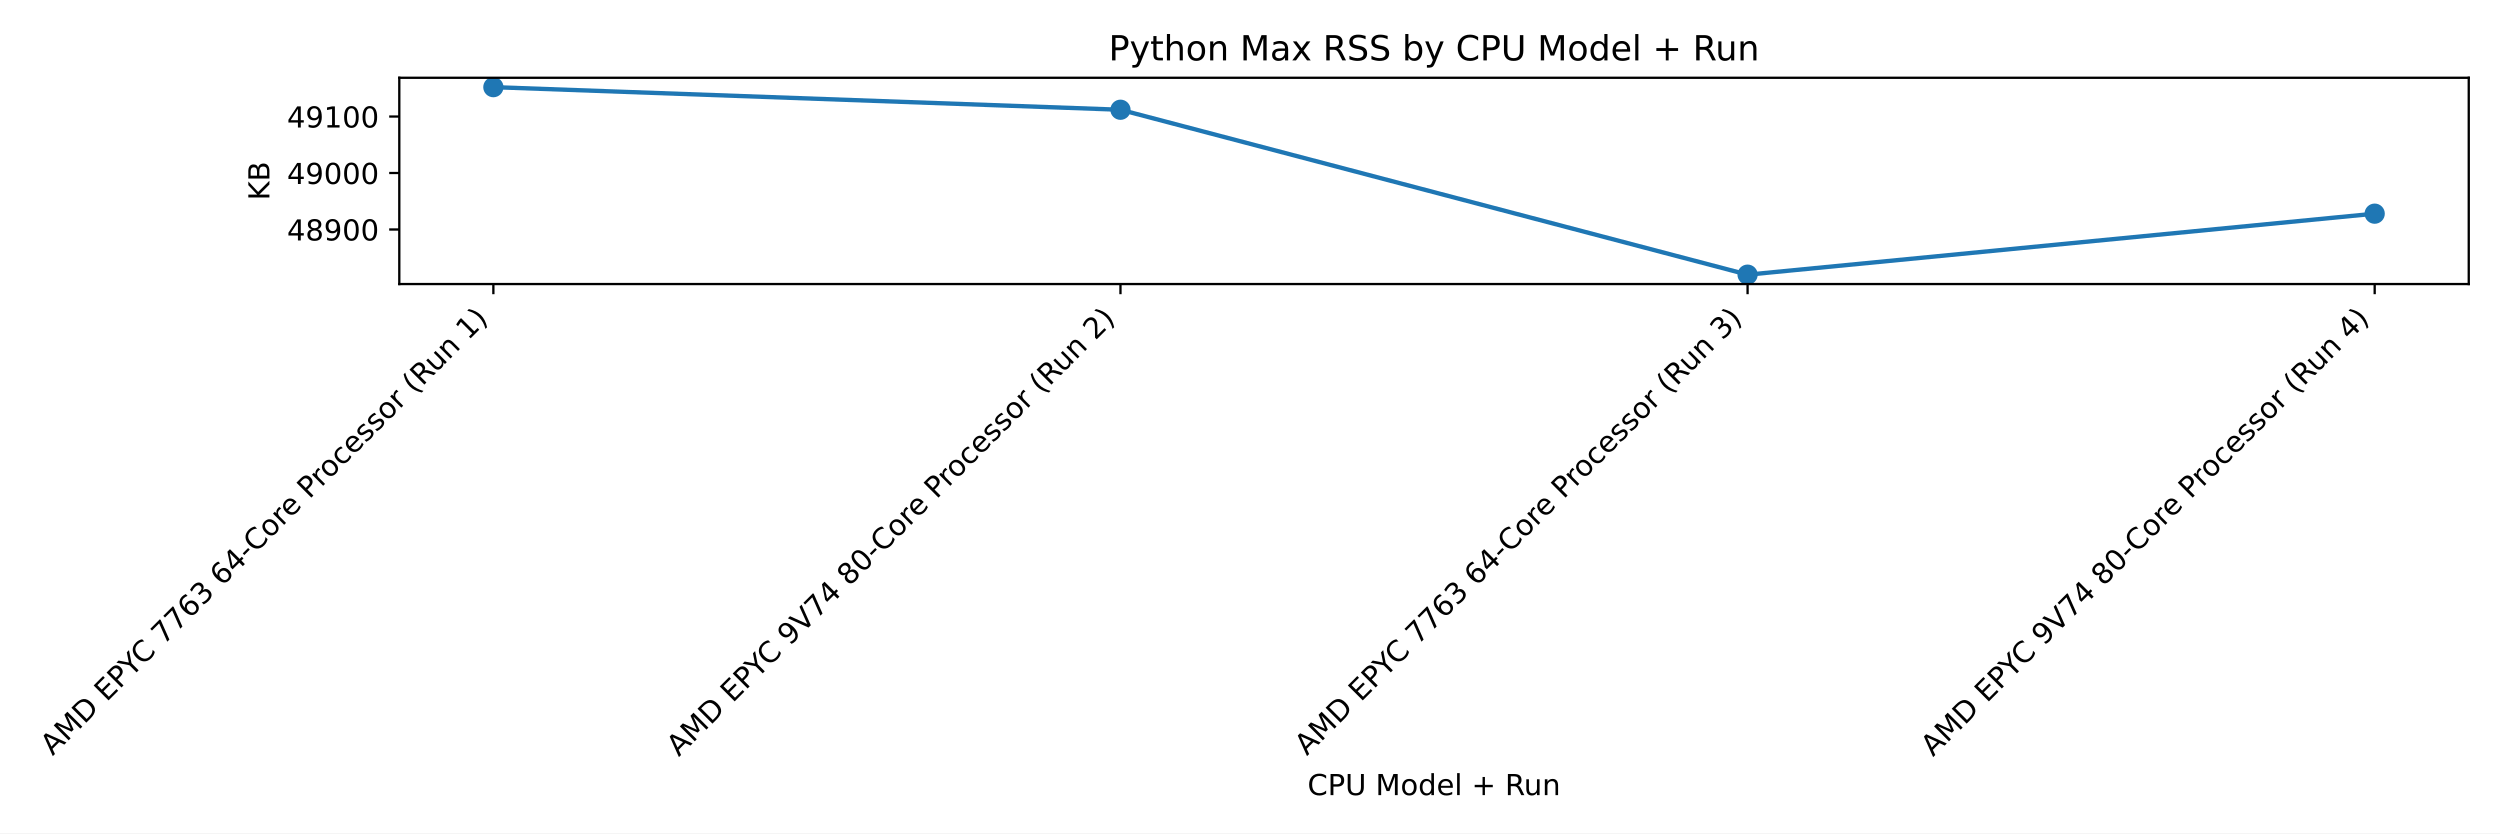
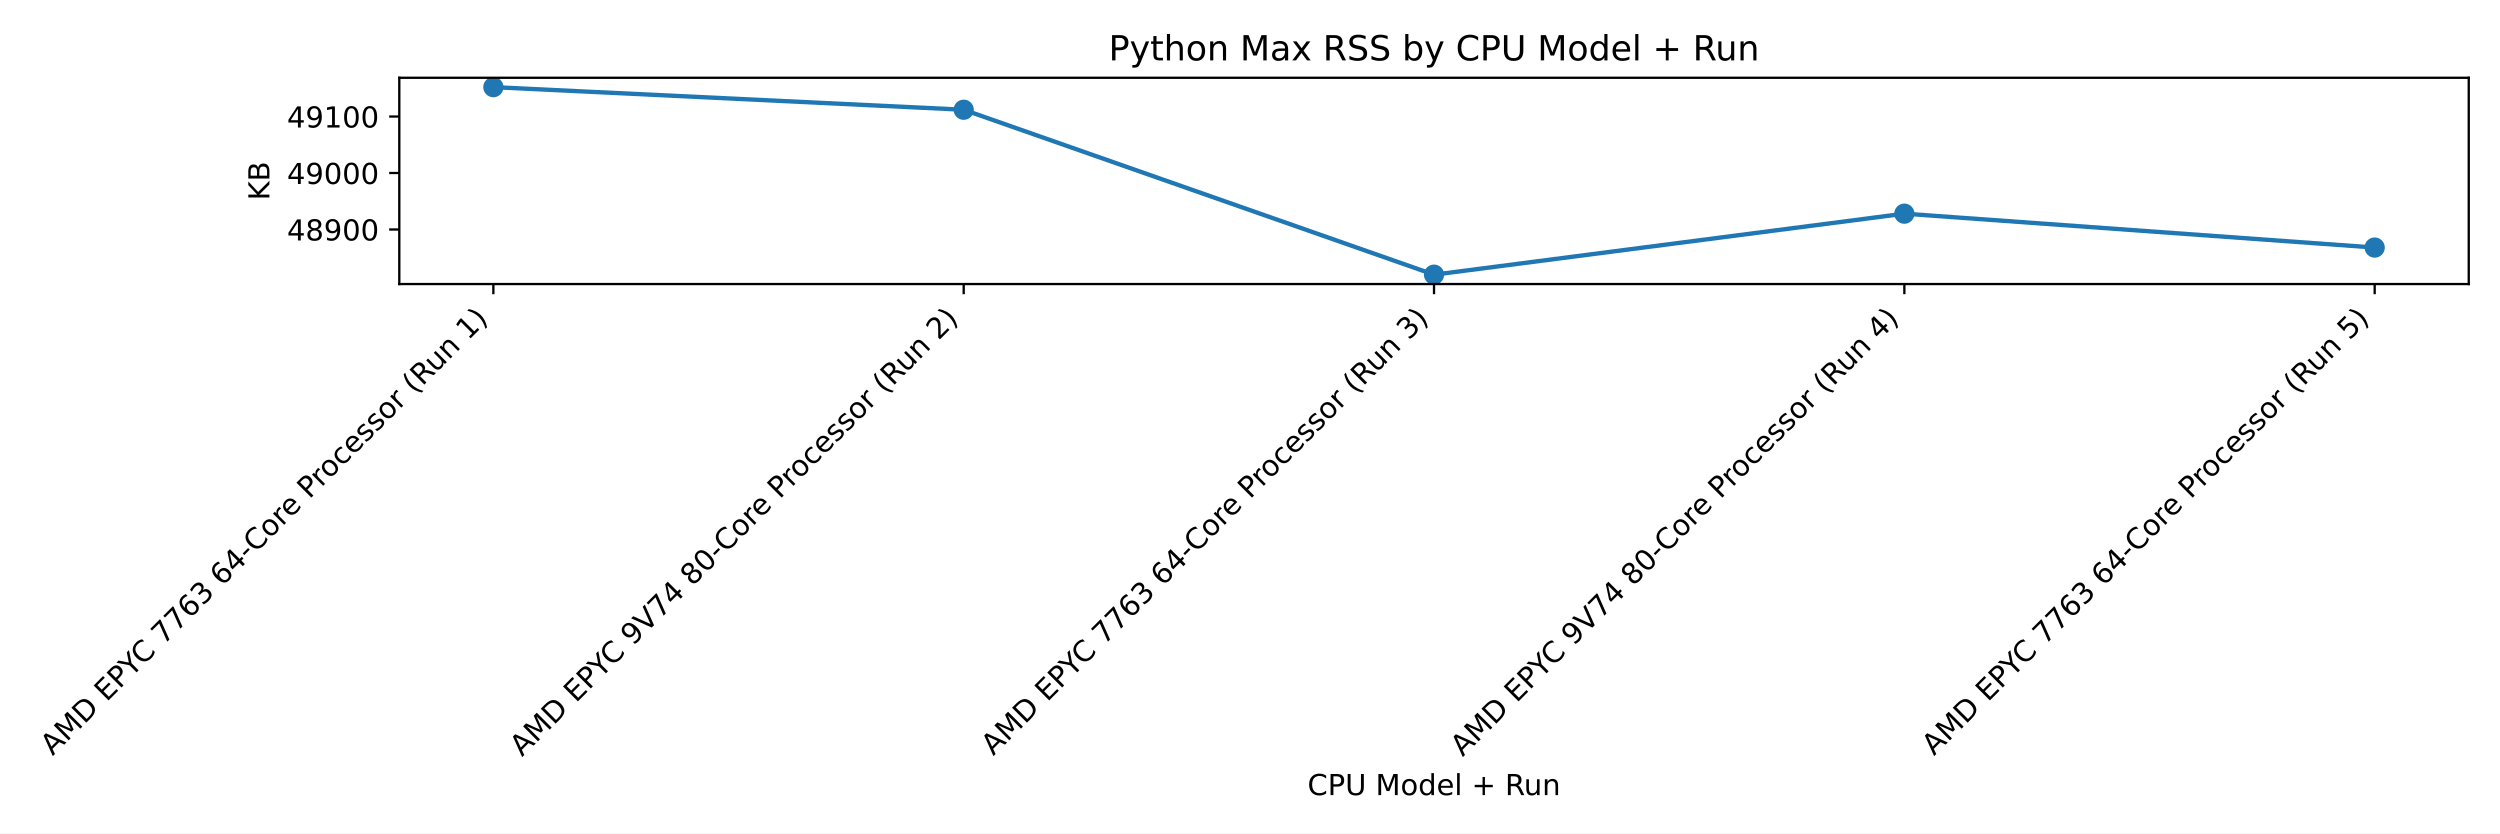
<svg xmlns="http://www.w3.org/2000/svg" xmlns:xlink="http://www.w3.org/1999/xlink" width="864pt" height="288pt" viewBox="0 0 864 288" version="1.1">
  <defs>
    <style type="text/css">*{stroke-linejoin: round; stroke-linecap: butt}</style>
  </defs>
  <g id="figure_1">
    <g id="patch_1">
      <path d="M 0 288  L 864 288  L 864 0  L 0 0  z " style="fill: #ffffff" />
    </g>
    <g id="axes_1">
      <g id="patch_2">
        <path d="M 137.999 98.166  L 853.2 98.166  L 853.2 26.88  L 137.999 26.88  z " style="fill: #ffffff" />
      </g>
      <g id="matplotlib.axis_1">
        <g id="xtick_1">
          <g id="line2d_1">
            <defs>
-               <path id="m1d597feb59" d="M 0 0  L 0 3.5  " style="stroke: #000000; stroke-width: 0.8" />
+               <path id="m6d1853b6ee" d="M 0 0  L 0 3.5  " style="stroke: #000000; stroke-width: 0.8" />
            </defs>
            <g>
-               <use xlink:href="#m1d597feb59" x="170.508" y="98.166" style="stroke: #000000; stroke-width: 0.8" />
+               <use xlink:href="#m6d1853b6ee" x="170.508" y="98.166" style="stroke: #000000; stroke-width: 0.8" />
            </g>
          </g>
          <g id="text_1">
            <g transform="translate(18.19508 261.3818) rotate(-45) scale(0.1 -0.1)">
              <defs>
                <path id="DejaVuSans-41" d="M 2188 4044  L 1331 1722  L 3047 1722  L 2188 4044  z M 1831 4666  L 2547 4666  L 4325 0  L 3669 0  L 3244 1197  L 1141 1197  L 716 0  L 50 0  L 1831 4666  z " transform="scale(0.015625)" />
                <path id="DejaVuSans-4d" d="M 628 4666  L 1569 4666  L 2759 1491  L 3956 4666  L 4897 4666  L 4897 0  L 4281 0  L 4281 4097  L 3078 897  L 2444 897  L 1241 4097  L 1241 0  L 628 0  L 628 4666  z " transform="scale(0.015625)" />
                <path id="DejaVuSans-44" d="M 1259 4147  L 1259 519  L 2022 519  Q 2988 519 3436 956  Q 3884 1394 3884 2338  Q 3884 3275 3436 3711  Q 2988 4147 2022 4147  L 1259 4147  z M 628 4666  L 1925 4666  Q 3281 4666 3915 4102  Q 4550 3538 4550 2338  Q 4550 1131 3912 565  Q 3275 0 1925 0  L 628 0  L 628 4666  z " transform="scale(0.015625)" />
                <path id="DejaVuSans-20" transform="scale(0.015625)" />
                <path id="DejaVuSans-45" d="M 628 4666  L 3578 4666  L 3578 4134  L 1259 4134  L 1259 2753  L 3481 2753  L 3481 2222  L 1259 2222  L 1259 531  L 3634 531  L 3634 0  L 628 0  L 628 4666  z " transform="scale(0.015625)" />
                <path id="DejaVuSans-50" d="M 1259 4147  L 1259 2394  L 2053 2394  Q 2494 2394 2734 2622  Q 2975 2850 2975 3272  Q 2975 3691 2734 3919  Q 2494 4147 2053 4147  L 1259 4147  z M 628 4666  L 2053 4666  Q 2838 4666 3239 4311  Q 3641 3956 3641 3272  Q 3641 2581 3239 2228  Q 2838 1875 2053 1875  L 1259 1875  L 1259 0  L 628 0  L 628 4666  z " transform="scale(0.015625)" />
                <path id="DejaVuSans-59" d="M -13 4666  L 666 4666  L 1959 2747  L 3244 4666  L 3922 4666  L 2272 2222  L 2272 0  L 1638 0  L 1638 2222  L -13 4666  z " transform="scale(0.015625)" />
                <path id="DejaVuSans-43" d="M 4122 4306  L 4122 3641  Q 3803 3938 3442 4084  Q 3081 4231 2675 4231  Q 1875 4231 1450 3742  Q 1025 3253 1025 2328  Q 1025 1406 1450 917  Q 1875 428 2675 428  Q 3081 428 3442 575  Q 3803 722 4122 1019  L 4122 359  Q 3791 134 3420 21  Q 3050 -91 2638 -91  Q 1578 -91 968 557  Q 359 1206 359 2328  Q 359 3453 968 4101  Q 1578 4750 2638 4750  Q 3056 4750 3426 4639  Q 3797 4528 4122 4306  z " transform="scale(0.015625)" />
                <path id="DejaVuSans-37" d="M 525 4666  L 3525 4666  L 3525 4397  L 1831 0  L 1172 0  L 2766 4134  L 525 4134  L 525 4666  z " transform="scale(0.015625)" />
                <path id="DejaVuSans-36" d="M 2113 2584  Q 1688 2584 1439 2293  Q 1191 2003 1191 1497  Q 1191 994 1439 701  Q 1688 409 2113 409  Q 2538 409 2786 701  Q 3034 994 3034 1497  Q 3034 2003 2786 2293  Q 2538 2584 2113 2584  z M 3366 4563  L 3366 3988  Q 3128 4100 2886 4159  Q 2644 4219 2406 4219  Q 1781 4219 1451 3797  Q 1122 3375 1075 2522  Q 1259 2794 1537 2939  Q 1816 3084 2150 3084  Q 2853 3084 3261 2657  Q 3669 2231 3669 1497  Q 3669 778 3244 343  Q 2819 -91 2113 -91  Q 1303 -91 875 529  Q 447 1150 447 2328  Q 447 3434 972 4092  Q 1497 4750 2381 4750  Q 2619 4750 2861 4703  Q 3103 4656 3366 4563  z " transform="scale(0.015625)" />
                <path id="DejaVuSans-33" d="M 2597 2516  Q 3050 2419 3304 2112  Q 3559 1806 3559 1356  Q 3559 666 3084 287  Q 2609 -91 1734 -91  Q 1441 -91 1130 -33  Q 819 25 488 141  L 488 750  Q 750 597 1062 519  Q 1375 441 1716 441  Q 2309 441 2620 675  Q 2931 909 2931 1356  Q 2931 1769 2642 2001  Q 2353 2234 1838 2234  L 1294 2234  L 1294 2753  L 1863 2753  Q 2328 2753 2575 2939  Q 2822 3125 2822 3475  Q 2822 3834 2567 4026  Q 2313 4219 1838 4219  Q 1578 4219 1281 4162  Q 984 4106 628 3988  L 628 4550  Q 988 4650 1302 4700  Q 1616 4750 1894 4750  Q 2613 4750 3031 4423  Q 3450 4097 3450 3541  Q 3450 3153 3228 2886  Q 3006 2619 2597 2516  z " transform="scale(0.015625)" />
                <path id="DejaVuSans-34" d="M 2419 4116  L 825 1625  L 2419 1625  L 2419 4116  z M 2253 4666  L 3047 4666  L 3047 1625  L 3713 1625  L 3713 1100  L 3047 1100  L 3047 0  L 2419 0  L 2419 1100  L 313 1100  L 313 1709  L 2253 4666  z " transform="scale(0.015625)" />
                <path id="DejaVuSans-2d" d="M 313 2009  L 1997 2009  L 1997 1497  L 313 1497  L 313 2009  z " transform="scale(0.015625)" />
                <path id="DejaVuSans-6f" d="M 1959 3097  Q 1497 3097 1228 2736  Q 959 2375 959 1747  Q 959 1119 1226 758  Q 1494 397 1959 397  Q 2419 397 2687 759  Q 2956 1122 2956 1747  Q 2956 2369 2687 2733  Q 2419 3097 1959 3097  z M 1959 3584  Q 2709 3584 3137 3096  Q 3566 2609 3566 1747  Q 3566 888 3137 398  Q 2709 -91 1959 -91  Q 1206 -91 779 398  Q 353 888 353 1747  Q 353 2609 779 3096  Q 1206 3584 1959 3584  z " transform="scale(0.015625)" />
                <path id="DejaVuSans-72" d="M 2631 2963  Q 2534 3019 2420 3045  Q 2306 3072 2169 3072  Q 1681 3072 1420 2755  Q 1159 2438 1159 1844  L 1159 0  L 581 0  L 581 3500  L 1159 3500  L 1159 2956  Q 1341 3275 1631 3429  Q 1922 3584 2338 3584  Q 2397 3584 2469 3576  Q 2541 3569 2628 3553  L 2631 2963  z " transform="scale(0.015625)" />
                <path id="DejaVuSans-65" d="M 3597 1894  L 3597 1613  L 953 1613  Q 991 1019 1311 708  Q 1631 397 2203 397  Q 2534 397 2845 478  Q 3156 559 3463 722  L 3463 178  Q 3153 47 2828 -22  Q 2503 -91 2169 -91  Q 1331 -91 842 396  Q 353 884 353 1716  Q 353 2575 817 3079  Q 1281 3584 2069 3584  Q 2775 3584 3186 3129  Q 3597 2675 3597 1894  z M 3022 2063  Q 3016 2534 2758 2815  Q 2500 3097 2075 3097  Q 1594 3097 1305 2825  Q 1016 2553 972 2059  L 3022 2063  z " transform="scale(0.015625)" />
                <path id="DejaVuSans-63" d="M 3122 3366  L 3122 2828  Q 2878 2963 2633 3030  Q 2388 3097 2138 3097  Q 1578 3097 1268 2742  Q 959 2388 959 1747  Q 959 1106 1268 751  Q 1578 397 2138 397  Q 2388 397 2633 464  Q 2878 531 3122 666  L 3122 134  Q 2881 22 2623 -34  Q 2366 -91 2075 -91  Q 1284 -91 818 406  Q 353 903 353 1747  Q 353 2603 823 3093  Q 1294 3584 2113 3584  Q 2378 3584 2631 3529  Q 2884 3475 3122 3366  z " transform="scale(0.015625)" />
                <path id="DejaVuSans-73" d="M 2834 3397  L 2834 2853  Q 2591 2978 2328 3040  Q 2066 3103 1784 3103  Q 1356 3103 1142 2972  Q 928 2841 928 2578  Q 928 2378 1081 2264  Q 1234 2150 1697 2047  L 1894 2003  Q 2506 1872 2764 1633  Q 3022 1394 3022 966  Q 3022 478 2636 193  Q 2250 -91 1575 -91  Q 1294 -91 989 -36  Q 684 19 347 128  L 347 722  Q 666 556 975 473  Q 1284 391 1588 391  Q 1994 391 2212 530  Q 2431 669 2431 922  Q 2431 1156 2273 1281  Q 2116 1406 1581 1522  L 1381 1569  Q 847 1681 609 1914  Q 372 2147 372 2553  Q 372 3047 722 3315  Q 1072 3584 1716 3584  Q 2034 3584 2315 3537  Q 2597 3491 2834 3397  z " transform="scale(0.015625)" />
                <path id="DejaVuSans-28" d="M 1984 4856  Q 1566 4138 1362 3434  Q 1159 2731 1159 2009  Q 1159 1288 1364 580  Q 1569 -128 1984 -844  L 1484 -844  Q 1016 -109 783 600  Q 550 1309 550 2009  Q 550 2706 781 3412  Q 1013 4119 1484 4856  L 1984 4856  z " transform="scale(0.015625)" />
                <path id="DejaVuSans-52" d="M 2841 2188  Q 3044 2119 3236 1894  Q 3428 1669 3622 1275  L 4263 0  L 3584 0  L 2988 1197  Q 2756 1666 2539 1819  Q 2322 1972 1947 1972  L 1259 1972  L 1259 0  L 628 0  L 628 4666  L 2053 4666  Q 2853 4666 3247 4331  Q 3641 3997 3641 3322  Q 3641 2881 3436 2590  Q 3231 2300 2841 2188  z M 1259 4147  L 1259 2491  L 2053 2491  Q 2509 2491 2742 2702  Q 2975 2913 2975 3322  Q 2975 3731 2742 3939  Q 2509 4147 2053 4147  L 1259 4147  z " transform="scale(0.015625)" />
                <path id="DejaVuSans-75" d="M 544 1381  L 544 3500  L 1119 3500  L 1119 1403  Q 1119 906 1312 657  Q 1506 409 1894 409  Q 2359 409 2629 706  Q 2900 1003 2900 1516  L 2900 3500  L 3475 3500  L 3475 0  L 2900 0  L 2900 538  Q 2691 219 2414 64  Q 2138 -91 1772 -91  Q 1169 -91 856 284  Q 544 659 544 1381  z M 1991 3584  L 1991 3584  z " transform="scale(0.015625)" />
                <path id="DejaVuSans-6e" d="M 3513 2113  L 3513 0  L 2938 0  L 2938 2094  Q 2938 2591 2744 2837  Q 2550 3084 2163 3084  Q 1697 3084 1428 2787  Q 1159 2491 1159 1978  L 1159 0  L 581 0  L 581 3500  L 1159 3500  L 1159 2956  Q 1366 3272 1645 3428  Q 1925 3584 2291 3584  Q 2894 3584 3203 3211  Q 3513 2838 3513 2113  z " transform="scale(0.015625)" />
                <path id="DejaVuSans-31" d="M 794 531  L 1825 531  L 1825 4091  L 703 3866  L 703 4441  L 1819 4666  L 2450 4666  L 2450 531  L 3481 531  L 3481 0  L 794 0  L 794 531  z " transform="scale(0.015625)" />
                <path id="DejaVuSans-29" d="M 513 4856  L 1013 4856  Q 1481 4119 1714 3412  Q 1947 2706 1947 2009  Q 1947 1309 1714 600  Q 1481 -109 1013 -844  L 513 -844  Q 928 -128 1133 580  Q 1338 1288 1338 2009  Q 1338 2731 1133 3434  Q 928 4138 513 4856  z " transform="scale(0.015625)" />
              </defs>
              <use xlink:href="#DejaVuSans-41" />
              <use xlink:href="#DejaVuSans-4d" transform="translate(68.4082 0)" />
              <use xlink:href="#DejaVuSans-44" transform="translate(154.6875 0)" />
              <use xlink:href="#DejaVuSans-20" transform="translate(231.6895 0)" />
              <use xlink:href="#DejaVuSans-45" transform="translate(263.4766 0)" />
              <use xlink:href="#DejaVuSans-50" transform="translate(326.6602 0)" />
              <use xlink:href="#DejaVuSans-59" transform="translate(384.7129 0)" />
              <use xlink:href="#DejaVuSans-43" transform="translate(440.2969 0)" />
              <use xlink:href="#DejaVuSans-20" transform="translate(510.1211 0)" />
              <use xlink:href="#DejaVuSans-37" transform="translate(541.9082 0)" />
              <use xlink:href="#DejaVuSans-37" transform="translate(605.5312 0)" />
              <use xlink:href="#DejaVuSans-36" transform="translate(669.1543 0)" />
              <use xlink:href="#DejaVuSans-33" transform="translate(732.7773 0)" />
              <use xlink:href="#DejaVuSans-20" transform="translate(796.4004 0)" />
              <use xlink:href="#DejaVuSans-36" transform="translate(828.1875 0)" />
              <use xlink:href="#DejaVuSans-34" transform="translate(891.8105 0)" />
              <use xlink:href="#DejaVuSans-2d" transform="translate(955.4336 0)" />
              <use xlink:href="#DejaVuSans-43" transform="translate(991.5176 0)" />
              <use xlink:href="#DejaVuSans-6f" transform="translate(1061.342 0)" />
              <use xlink:href="#DejaVuSans-72" transform="translate(1122.523 0)" />
              <use xlink:href="#DejaVuSans-65" transform="translate(1161.387 0)" />
              <use xlink:href="#DejaVuSans-20" transform="translate(1222.91 0)" />
              <use xlink:href="#DejaVuSans-50" transform="translate(1254.697 0)" />
              <use xlink:href="#DejaVuSans-72" transform="translate(1313.25 0)" />
              <use xlink:href="#DejaVuSans-6f" transform="translate(1352.113 0)" />
              <use xlink:href="#DejaVuSans-63" transform="translate(1413.295 0)" />
              <use xlink:href="#DejaVuSans-65" transform="translate(1468.275 0)" />
              <use xlink:href="#DejaVuSans-73" transform="translate(1529.799 0)" />
              <use xlink:href="#DejaVuSans-73" transform="translate(1581.898 0)" />
              <use xlink:href="#DejaVuSans-6f" transform="translate(1633.998 0)" />
              <use xlink:href="#DejaVuSans-72" transform="translate(1695.18 0)" />
              <use xlink:href="#DejaVuSans-20" transform="translate(1736.293 0)" />
              <use xlink:href="#DejaVuSans-28" transform="translate(1768.08 0)" />
              <use xlink:href="#DejaVuSans-52" transform="translate(1807.094 0)" />
              <use xlink:href="#DejaVuSans-75" transform="translate(1872.076 0)" />
              <use xlink:href="#DejaVuSans-6e" transform="translate(1935.455 0)" />
              <use xlink:href="#DejaVuSans-20" transform="translate(1998.834 0)" />
              <use xlink:href="#DejaVuSans-31" transform="translate(2030.621 0)" />
              <use xlink:href="#DejaVuSans-29" transform="translate(2094.244 0)" />
            </g>
          </g>
        </g>
        <g id="xtick_2">
          <g id="line2d_2">
            <g>
-               <use xlink:href="#m1d597feb59" x="387.236" y="98.166" style="stroke: #000000; stroke-width: 0.8" />
+               <use xlink:href="#m6d1853b6ee" x="333.054" y="98.166" style="stroke: #000000; stroke-width: 0.8" />
            </g>
          </g>
          <g id="text_2">
-             <g transform="translate(234.5846 261.7199) rotate(-45) scale(0.1 -0.1)">
+             <g transform="translate(180.4027 261.7199) rotate(-45) scale(0.1 -0.1)">
              <defs>
                <path id="DejaVuSans-39" d="M 703 97  L 703 672  Q 941 559 1184 500  Q 1428 441 1663 441  Q 2288 441 2617 861  Q 2947 1281 2994 2138  Q 2813 1869 2534 1725  Q 2256 1581 1919 1581  Q 1219 1581 811 2004  Q 403 2428 403 3163  Q 403 3881 828 4315  Q 1253 4750 1959 4750  Q 2769 4750 3195 4129  Q 3622 3509 3622 2328  Q 3622 1225 3098 567  Q 2575 -91 1691 -91  Q 1453 -91 1209 -44  Q 966 3 703 97  z M 1959 2075  Q 2384 2075 2632 2365  Q 2881 2656 2881 3163  Q 2881 3666 2632 3958  Q 2384 4250 1959 4250  Q 1534 4250 1286 3958  Q 1038 3666 1038 3163  Q 1038 2656 1286 2365  Q 1534 2075 1959 2075  z " transform="scale(0.015625)" />
                <path id="DejaVuSans-56" d="M 1831 0  L 50 4666  L 709 4666  L 2188 738  L 3669 4666  L 4325 4666  L 2547 0  L 1831 0  z " transform="scale(0.015625)" />
                <path id="DejaVuSans-38" d="M 2034 2216  Q 1584 2216 1326 1975  Q 1069 1734 1069 1313  Q 1069 891 1326 650  Q 1584 409 2034 409  Q 2484 409 2743 651  Q 3003 894 3003 1313  Q 3003 1734 2745 1975  Q 2488 2216 2034 2216  z M 1403 2484  Q 997 2584 770 2862  Q 544 3141 544 3541  Q 544 4100 942 4425  Q 1341 4750 2034 4750  Q 2731 4750 3128 4425  Q 3525 4100 3525 3541  Q 3525 3141 3298 2862  Q 3072 2584 2669 2484  Q 3125 2378 3379 2068  Q 3634 1759 3634 1313  Q 3634 634 3220 271  Q 2806 -91 2034 -91  Q 1263 -91 848 271  Q 434 634 434 1313  Q 434 1759 690 2068  Q 947 2378 1403 2484  z M 1172 3481  Q 1172 3119 1398 2916  Q 1625 2713 2034 2713  Q 2441 2713 2670 2916  Q 2900 3119 2900 3481  Q 2900 3844 2670 4047  Q 2441 4250 2034 4250  Q 1625 4250 1398 4047  Q 1172 3844 1172 3481  z " transform="scale(0.015625)" />
                <path id="DejaVuSans-30" d="M 2034 4250  Q 1547 4250 1301 3770  Q 1056 3291 1056 2328  Q 1056 1369 1301 889  Q 1547 409 2034 409  Q 2525 409 2770 889  Q 3016 1369 3016 2328  Q 3016 3291 2770 3770  Q 2525 4250 2034 4250  z M 2034 4750  Q 2819 4750 3233 4129  Q 3647 3509 3647 2328  Q 3647 1150 3233 529  Q 2819 -91 2034 -91  Q 1250 -91 836 529  Q 422 1150 422 2328  Q 422 3509 836 4129  Q 1250 4750 2034 4750  z " transform="scale(0.015625)" />
                <path id="DejaVuSans-32" d="M 1228 531  L 3431 531  L 3431 0  L 469 0  L 469 531  Q 828 903 1448 1529  Q 2069 2156 2228 2338  Q 2531 2678 2651 2914  Q 2772 3150 2772 3378  Q 2772 3750 2511 3984  Q 2250 4219 1831 4219  Q 1534 4219 1204 4116  Q 875 4013 500 3803  L 500 4441  Q 881 4594 1212 4672  Q 1544 4750 1819 4750  Q 2544 4750 2975 4387  Q 3406 4025 3406 3419  Q 3406 3131 3298 2873  Q 3191 2616 2906 2266  Q 2828 2175 2409 1742  Q 1991 1309 1228 531  z " transform="scale(0.015625)" />
              </defs>
              <use xlink:href="#DejaVuSans-41" />
              <use xlink:href="#DejaVuSans-4d" transform="translate(68.4082 0)" />
              <use xlink:href="#DejaVuSans-44" transform="translate(154.6875 0)" />
              <use xlink:href="#DejaVuSans-20" transform="translate(231.6895 0)" />
              <use xlink:href="#DejaVuSans-45" transform="translate(263.4766 0)" />
              <use xlink:href="#DejaVuSans-50" transform="translate(326.6602 0)" />
              <use xlink:href="#DejaVuSans-59" transform="translate(384.7129 0)" />
              <use xlink:href="#DejaVuSans-43" transform="translate(440.2969 0)" />
              <use xlink:href="#DejaVuSans-20" transform="translate(510.1211 0)" />
              <use xlink:href="#DejaVuSans-39" transform="translate(541.9082 0)" />
              <use xlink:href="#DejaVuSans-56" transform="translate(605.5312 0)" />
              <use xlink:href="#DejaVuSans-37" transform="translate(673.9395 0)" />
              <use xlink:href="#DejaVuSans-34" transform="translate(737.5625 0)" />
              <use xlink:href="#DejaVuSans-20" transform="translate(801.1855 0)" />
              <use xlink:href="#DejaVuSans-38" transform="translate(832.9727 0)" />
              <use xlink:href="#DejaVuSans-30" transform="translate(896.5957 0)" />
              <use xlink:href="#DejaVuSans-2d" transform="translate(960.2188 0)" />
              <use xlink:href="#DejaVuSans-43" transform="translate(996.3027 0)" />
              <use xlink:href="#DejaVuSans-6f" transform="translate(1066.127 0)" />
              <use xlink:href="#DejaVuSans-72" transform="translate(1127.309 0)" />
              <use xlink:href="#DejaVuSans-65" transform="translate(1166.172 0)" />
              <use xlink:href="#DejaVuSans-20" transform="translate(1227.695 0)" />
              <use xlink:href="#DejaVuSans-50" transform="translate(1259.482 0)" />
              <use xlink:href="#DejaVuSans-72" transform="translate(1318.035 0)" />
              <use xlink:href="#DejaVuSans-6f" transform="translate(1356.898 0)" />
              <use xlink:href="#DejaVuSans-63" transform="translate(1418.08 0)" />
              <use xlink:href="#DejaVuSans-65" transform="translate(1473.061 0)" />
              <use xlink:href="#DejaVuSans-73" transform="translate(1534.584 0)" />
              <use xlink:href="#DejaVuSans-73" transform="translate(1586.684 0)" />
              <use xlink:href="#DejaVuSans-6f" transform="translate(1638.783 0)" />
              <use xlink:href="#DejaVuSans-72" transform="translate(1699.965 0)" />
              <use xlink:href="#DejaVuSans-20" transform="translate(1741.078 0)" />
              <use xlink:href="#DejaVuSans-28" transform="translate(1772.865 0)" />
              <use xlink:href="#DejaVuSans-52" transform="translate(1811.879 0)" />
              <use xlink:href="#DejaVuSans-75" transform="translate(1876.861 0)" />
              <use xlink:href="#DejaVuSans-6e" transform="translate(1940.24 0)" />
              <use xlink:href="#DejaVuSans-20" transform="translate(2003.619 0)" />
              <use xlink:href="#DejaVuSans-32" transform="translate(2035.406 0)" />
              <use xlink:href="#DejaVuSans-29" transform="translate(2099.029 0)" />
            </g>
          </g>
        </g>
        <g id="xtick_3">
          <g id="line2d_3">
            <g>
-               <use xlink:href="#m1d597feb59" x="603.963" y="98.166" style="stroke: #000000; stroke-width: 0.8" />
+               <use xlink:href="#m6d1853b6ee" x="495.599" y="98.166" style="stroke: #000000; stroke-width: 0.8" />
            </g>
          </g>
          <g id="text_3">
-             <g transform="translate(451.6503 261.3818) rotate(-45) scale(0.1 -0.1)">
+             <g transform="translate(343.2865 261.3818) rotate(-45) scale(0.1 -0.1)">
              <use xlink:href="#DejaVuSans-41" />
              <use xlink:href="#DejaVuSans-4d" transform="translate(68.4082 0)" />
              <use xlink:href="#DejaVuSans-44" transform="translate(154.6875 0)" />
              <use xlink:href="#DejaVuSans-20" transform="translate(231.6895 0)" />
              <use xlink:href="#DejaVuSans-45" transform="translate(263.4766 0)" />
              <use xlink:href="#DejaVuSans-50" transform="translate(326.6602 0)" />
              <use xlink:href="#DejaVuSans-59" transform="translate(384.7129 0)" />
              <use xlink:href="#DejaVuSans-43" transform="translate(440.2969 0)" />
              <use xlink:href="#DejaVuSans-20" transform="translate(510.1211 0)" />
              <use xlink:href="#DejaVuSans-37" transform="translate(541.9082 0)" />
              <use xlink:href="#DejaVuSans-37" transform="translate(605.5312 0)" />
              <use xlink:href="#DejaVuSans-36" transform="translate(669.1543 0)" />
              <use xlink:href="#DejaVuSans-33" transform="translate(732.7773 0)" />
              <use xlink:href="#DejaVuSans-20" transform="translate(796.4004 0)" />
              <use xlink:href="#DejaVuSans-36" transform="translate(828.1875 0)" />
              <use xlink:href="#DejaVuSans-34" transform="translate(891.8105 0)" />
              <use xlink:href="#DejaVuSans-2d" transform="translate(955.4336 0)" />
              <use xlink:href="#DejaVuSans-43" transform="translate(991.5176 0)" />
              <use xlink:href="#DejaVuSans-6f" transform="translate(1061.342 0)" />
              <use xlink:href="#DejaVuSans-72" transform="translate(1122.523 0)" />
              <use xlink:href="#DejaVuSans-65" transform="translate(1161.387 0)" />
              <use xlink:href="#DejaVuSans-20" transform="translate(1222.91 0)" />
              <use xlink:href="#DejaVuSans-50" transform="translate(1254.697 0)" />
              <use xlink:href="#DejaVuSans-72" transform="translate(1313.25 0)" />
              <use xlink:href="#DejaVuSans-6f" transform="translate(1352.113 0)" />
              <use xlink:href="#DejaVuSans-63" transform="translate(1413.295 0)" />
              <use xlink:href="#DejaVuSans-65" transform="translate(1468.275 0)" />
              <use xlink:href="#DejaVuSans-73" transform="translate(1529.799 0)" />
              <use xlink:href="#DejaVuSans-73" transform="translate(1581.898 0)" />
              <use xlink:href="#DejaVuSans-6f" transform="translate(1633.998 0)" />
              <use xlink:href="#DejaVuSans-72" transform="translate(1695.18 0)" />
              <use xlink:href="#DejaVuSans-20" transform="translate(1736.293 0)" />
              <use xlink:href="#DejaVuSans-28" transform="translate(1768.08 0)" />
              <use xlink:href="#DejaVuSans-52" transform="translate(1807.094 0)" />
              <use xlink:href="#DejaVuSans-75" transform="translate(1872.076 0)" />
              <use xlink:href="#DejaVuSans-6e" transform="translate(1935.455 0)" />
              <use xlink:href="#DejaVuSans-20" transform="translate(1998.834 0)" />
              <use xlink:href="#DejaVuSans-33" transform="translate(2030.621 0)" />
              <use xlink:href="#DejaVuSans-29" transform="translate(2094.244 0)" />
            </g>
          </g>
        </g>
        <g id="xtick_4">
          <g id="line2d_4">
            <g>
-               <use xlink:href="#m1d597feb59" x="820.691" y="98.166" style="stroke: #000000; stroke-width: 0.8" />
+               <use xlink:href="#m6d1853b6ee" x="658.145" y="98.166" style="stroke: #000000; stroke-width: 0.8" />
            </g>
          </g>
          <g id="text_4">
-             <g transform="translate(668.0398 261.7199) rotate(-45) scale(0.1 -0.1)">
+             <g transform="translate(505.4941 261.7199) rotate(-45) scale(0.1 -0.1)">
              <use xlink:href="#DejaVuSans-41" />
              <use xlink:href="#DejaVuSans-4d" transform="translate(68.4082 0)" />
              <use xlink:href="#DejaVuSans-44" transform="translate(154.6875 0)" />
              <use xlink:href="#DejaVuSans-20" transform="translate(231.6895 0)" />
              <use xlink:href="#DejaVuSans-45" transform="translate(263.4766 0)" />
              <use xlink:href="#DejaVuSans-50" transform="translate(326.6602 0)" />
              <use xlink:href="#DejaVuSans-59" transform="translate(384.7129 0)" />
              <use xlink:href="#DejaVuSans-43" transform="translate(440.2969 0)" />
              <use xlink:href="#DejaVuSans-20" transform="translate(510.1211 0)" />
              <use xlink:href="#DejaVuSans-39" transform="translate(541.9082 0)" />
              <use xlink:href="#DejaVuSans-56" transform="translate(605.5312 0)" />
              <use xlink:href="#DejaVuSans-37" transform="translate(673.9395 0)" />
              <use xlink:href="#DejaVuSans-34" transform="translate(737.5625 0)" />
              <use xlink:href="#DejaVuSans-20" transform="translate(801.1855 0)" />
              <use xlink:href="#DejaVuSans-38" transform="translate(832.9727 0)" />
              <use xlink:href="#DejaVuSans-30" transform="translate(896.5957 0)" />
              <use xlink:href="#DejaVuSans-2d" transform="translate(960.2188 0)" />
              <use xlink:href="#DejaVuSans-43" transform="translate(996.3027 0)" />
              <use xlink:href="#DejaVuSans-6f" transform="translate(1066.127 0)" />
              <use xlink:href="#DejaVuSans-72" transform="translate(1127.309 0)" />
              <use xlink:href="#DejaVuSans-65" transform="translate(1166.172 0)" />
              <use xlink:href="#DejaVuSans-20" transform="translate(1227.695 0)" />
              <use xlink:href="#DejaVuSans-50" transform="translate(1259.482 0)" />
              <use xlink:href="#DejaVuSans-72" transform="translate(1318.035 0)" />
              <use xlink:href="#DejaVuSans-6f" transform="translate(1356.898 0)" />
              <use xlink:href="#DejaVuSans-63" transform="translate(1418.08 0)" />
              <use xlink:href="#DejaVuSans-65" transform="translate(1473.061 0)" />
              <use xlink:href="#DejaVuSans-73" transform="translate(1534.584 0)" />
              <use xlink:href="#DejaVuSans-73" transform="translate(1586.684 0)" />
              <use xlink:href="#DejaVuSans-6f" transform="translate(1638.783 0)" />
              <use xlink:href="#DejaVuSans-72" transform="translate(1699.965 0)" />
              <use xlink:href="#DejaVuSans-20" transform="translate(1741.078 0)" />
              <use xlink:href="#DejaVuSans-28" transform="translate(1772.865 0)" />
              <use xlink:href="#DejaVuSans-52" transform="translate(1811.879 0)" />
              <use xlink:href="#DejaVuSans-75" transform="translate(1876.861 0)" />
              <use xlink:href="#DejaVuSans-6e" transform="translate(1940.24 0)" />
              <use xlink:href="#DejaVuSans-20" transform="translate(2003.619 0)" />
              <use xlink:href="#DejaVuSans-34" transform="translate(2035.406 0)" />
              <use xlink:href="#DejaVuSans-29" transform="translate(2099.029 0)" />
            </g>
          </g>
        </g>
-         <g id="text_5">
+         <g id="xtick_5">
+           <g id="line2d_5">
+             <g>
+               <use xlink:href="#m6d1853b6ee" x="820.691" y="98.166" style="stroke: #000000; stroke-width: 0.8" />
+             </g>
+           </g>
+           <g id="text_5">
+             <g transform="translate(668.3779 261.3818) rotate(-45) scale(0.1 -0.1)">
+               <defs>
+                 <path id="DejaVuSans-35" d="M 691 4666  L 3169 4666  L 3169 4134  L 1269 4134  L 1269 2991  Q 1406 3038 1543 3061  Q 1681 3084 1819 3084  Q 2600 3084 3056 2656  Q 3513 2228 3513 1497  Q 3513 744 3044 326  Q 2575 -91 1722 -91  Q 1428 -91 1123 -41  Q 819 9 494 109  L 494 744  Q 775 591 1075 516  Q 1375 441 1709 441  Q 2250 441 2565 725  Q 2881 1009 2881 1497  Q 2881 1984 2565 2268  Q 2250 2553 1709 2553  Q 1456 2553 1204 2497  Q 953 2441 691 2322  L 691 4666  z " transform="scale(0.015625)" />
+               </defs>
+               <use xlink:href="#DejaVuSans-41" />
+               <use xlink:href="#DejaVuSans-4d" transform="translate(68.4082 0)" />
+               <use xlink:href="#DejaVuSans-44" transform="translate(154.6875 0)" />
+               <use xlink:href="#DejaVuSans-20" transform="translate(231.6895 0)" />
+               <use xlink:href="#DejaVuSans-45" transform="translate(263.4766 0)" />
+               <use xlink:href="#DejaVuSans-50" transform="translate(326.6602 0)" />
+               <use xlink:href="#DejaVuSans-59" transform="translate(384.7129 0)" />
+               <use xlink:href="#DejaVuSans-43" transform="translate(440.2969 0)" />
+               <use xlink:href="#DejaVuSans-20" transform="translate(510.1211 0)" />
+               <use xlink:href="#DejaVuSans-37" transform="translate(541.9082 0)" />
+               <use xlink:href="#DejaVuSans-37" transform="translate(605.5312 0)" />
+               <use xlink:href="#DejaVuSans-36" transform="translate(669.1543 0)" />
+               <use xlink:href="#DejaVuSans-33" transform="translate(732.7773 0)" />
+               <use xlink:href="#DejaVuSans-20" transform="translate(796.4004 0)" />
+               <use xlink:href="#DejaVuSans-36" transform="translate(828.1875 0)" />
+               <use xlink:href="#DejaVuSans-34" transform="translate(891.8105 0)" />
+               <use xlink:href="#DejaVuSans-2d" transform="translate(955.4336 0)" />
+               <use xlink:href="#DejaVuSans-43" transform="translate(991.5176 0)" />
+               <use xlink:href="#DejaVuSans-6f" transform="translate(1061.342 0)" />
+               <use xlink:href="#DejaVuSans-72" transform="translate(1122.523 0)" />
+               <use xlink:href="#DejaVuSans-65" transform="translate(1161.387 0)" />
+               <use xlink:href="#DejaVuSans-20" transform="translate(1222.91 0)" />
+               <use xlink:href="#DejaVuSans-50" transform="translate(1254.697 0)" />
+               <use xlink:href="#DejaVuSans-72" transform="translate(1313.25 0)" />
+               <use xlink:href="#DejaVuSans-6f" transform="translate(1352.113 0)" />
+               <use xlink:href="#DejaVuSans-63" transform="translate(1413.295 0)" />
+               <use xlink:href="#DejaVuSans-65" transform="translate(1468.275 0)" />
+               <use xlink:href="#DejaVuSans-73" transform="translate(1529.799 0)" />
+               <use xlink:href="#DejaVuSans-73" transform="translate(1581.898 0)" />
+               <use xlink:href="#DejaVuSans-6f" transform="translate(1633.998 0)" />
+               <use xlink:href="#DejaVuSans-72" transform="translate(1695.18 0)" />
+               <use xlink:href="#DejaVuSans-20" transform="translate(1736.293 0)" />
+               <use xlink:href="#DejaVuSans-28" transform="translate(1768.08 0)" />
+               <use xlink:href="#DejaVuSans-52" transform="translate(1807.094 0)" />
+               <use xlink:href="#DejaVuSans-75" transform="translate(1872.076 0)" />
+               <use xlink:href="#DejaVuSans-6e" transform="translate(1935.455 0)" />
+               <use xlink:href="#DejaVuSans-20" transform="translate(1998.834 0)" />
+               <use xlink:href="#DejaVuSans-35" transform="translate(2030.621 0)" />
+               <use xlink:href="#DejaVuSans-29" transform="translate(2094.244 0)" />
+             </g>
+           </g>
+         </g>
+         <g id="text_6">
          <g transform="translate(451.8768 274.7889) scale(0.1 -0.1)">
            <defs>
              <path id="DejaVuSans-55" d="M 556 4666  L 1191 4666  L 1191 1831  Q 1191 1081 1462 751  Q 1734 422 2344 422  Q 2950 422 3222 751  Q 3494 1081 3494 1831  L 3494 4666  L 4128 4666  L 4128 1753  Q 4128 841 3676 375  Q 3225 -91 2344 -91  Q 1459 -91 1007 375  Q 556 841 556 1753  L 556 4666  z " transform="scale(0.015625)" />
              <path id="DejaVuSans-64" d="M 2906 2969  L 2906 4863  L 3481 4863  L 3481 0  L 2906 0  L 2906 525  Q 2725 213 2448 61  Q 2172 -91 1784 -91  Q 1150 -91 751 415  Q 353 922 353 1747  Q 353 2572 751 3078  Q 1150 3584 1784 3584  Q 2172 3584 2448 3432  Q 2725 3281 2906 2969  z M 947 1747  Q 947 1113 1208 752  Q 1469 391 1925 391  Q 2381 391 2643 752  Q 2906 1113 2906 1747  Q 2906 2381 2643 2742  Q 2381 3103 1925 3103  Q 1469 3103 1208 2742  Q 947 2381 947 1747  z " transform="scale(0.015625)" />
              <path id="DejaVuSans-6c" d="M 603 4863  L 1178 4863  L 1178 0  L 603 0  L 603 4863  z " transform="scale(0.015625)" />
              <path id="DejaVuSans-2b" d="M 2944 4013  L 2944 2272  L 4684 2272  L 4684 1741  L 2944 1741  L 2944 0  L 2419 0  L 2419 1741  L 678 1741  L 678 2272  L 2419 2272  L 2419 4013  L 2944 4013  z " transform="scale(0.015625)" />
            </defs>
            <use xlink:href="#DejaVuSans-43" />
            <use xlink:href="#DejaVuSans-50" transform="translate(69.82422 0)" />
            <use xlink:href="#DejaVuSans-55" transform="translate(130.127 0)" />
            <use xlink:href="#DejaVuSans-20" transform="translate(203.3203 0)" />
            <use xlink:href="#DejaVuSans-4d" transform="translate(235.1074 0)" />
            <use xlink:href="#DejaVuSans-6f" transform="translate(321.3867 0)" />
            <use xlink:href="#DejaVuSans-64" transform="translate(382.5684 0)" />
            <use xlink:href="#DejaVuSans-65" transform="translate(446.0449 0)" />
            <use xlink:href="#DejaVuSans-6c" transform="translate(507.5684 0)" />
            <use xlink:href="#DejaVuSans-20" transform="translate(535.3516 0)" />
            <use xlink:href="#DejaVuSans-2b" transform="translate(567.1387 0)" />
            <use xlink:href="#DejaVuSans-20" transform="translate(650.9277 0)" />
            <use xlink:href="#DejaVuSans-52" transform="translate(682.7148 0)" />
            <use xlink:href="#DejaVuSans-75" transform="translate(747.6973 0)" />
            <use xlink:href="#DejaVuSans-6e" transform="translate(811.0762 0)" />
          </g>
        </g>
      </g>
      <g id="matplotlib.axis_2">
        <g id="ytick_1">
-           <g id="line2d_5">
+           <g id="line2d_6">
            <defs>
-               <path id="m968a0b0f7f" d="M 0 0  L -3.5 0  " style="stroke: #000000; stroke-width: 0.8" />
+               <path id="m6e2bf7c49f" d="M 0 0  L -3.5 0  " style="stroke: #000000; stroke-width: 0.8" />
            </defs>
            <g>
-               <use xlink:href="#m968a0b0f7f" x="137.999" y="79.31" style="stroke: #000000; stroke-width: 0.8" />
-             </g>
-           </g>
-           <g id="text_6">
+               <use xlink:href="#m6e2bf7c49f" x="137.999" y="79.31" style="stroke: #000000; stroke-width: 0.8" />
+             </g>
+           </g>
+           <g id="text_7">
            <g transform="translate(99.18645 83.10953) scale(0.1 -0.1)">
              <use xlink:href="#DejaVuSans-34" />
              <use xlink:href="#DejaVuSans-38" transform="translate(63.62305 0)" />
              <use xlink:href="#DejaVuSans-39" transform="translate(127.2461 0)" />
              <use xlink:href="#DejaVuSans-30" transform="translate(190.8691 0)" />
              <use xlink:href="#DejaVuSans-30" transform="translate(254.4922 0)" />
            </g>
          </g>
        </g>
        <g id="ytick_2">
-           <g id="line2d_6">
-             <g>
-               <use xlink:href="#m968a0b0f7f" x="137.999" y="59.79" style="stroke: #000000; stroke-width: 0.8" />
-             </g>
-           </g>
-           <g id="text_7">
+           <g id="line2d_7">
+             <g>
+               <use xlink:href="#m6e2bf7c49f" x="137.999" y="59.79" style="stroke: #000000; stroke-width: 0.8" />
+             </g>
+           </g>
+           <g id="text_8">
            <g transform="translate(99.18645 63.58968) scale(0.1 -0.1)">
              <use xlink:href="#DejaVuSans-34" />
              <use xlink:href="#DejaVuSans-39" transform="translate(63.62305 0)" />
              <use xlink:href="#DejaVuSans-30" transform="translate(127.2461 0)" />
              <use xlink:href="#DejaVuSans-30" transform="translate(190.8691 0)" />
              <use xlink:href="#DejaVuSans-30" transform="translate(254.4922 0)" />
            </g>
          </g>
        </g>
        <g id="ytick_3">
-           <g id="line2d_7">
-             <g>
-               <use xlink:href="#m968a0b0f7f" x="137.999" y="40.271" style="stroke: #000000; stroke-width: 0.8" />
-             </g>
-           </g>
-           <g id="text_8">
+           <g id="line2d_8">
+             <g>
+               <use xlink:href="#m6e2bf7c49f" x="137.999" y="40.271" style="stroke: #000000; stroke-width: 0.8" />
+             </g>
+           </g>
+           <g id="text_9">
            <g transform="translate(99.18645 44.06983) scale(0.1 -0.1)">
              <use xlink:href="#DejaVuSans-34" />
              <use xlink:href="#DejaVuSans-39" transform="translate(63.62305 0)" />
              <use xlink:href="#DejaVuSans-31" transform="translate(127.2461 0)" />
              <use xlink:href="#DejaVuSans-30" transform="translate(190.8691 0)" />
              <use xlink:href="#DejaVuSans-30" transform="translate(254.4922 0)" />
            </g>
          </g>
        </g>
-         <g id="text_9">
+         <g id="text_10">
          <g transform="translate(93.10676 69.23262) rotate(-90) scale(0.1 -0.1)">
            <defs>
              <path id="DejaVuSans-4b" d="M 628 4666  L 1259 4666  L 1259 2694  L 3353 4666  L 4166 4666  L 1850 2491  L 4331 0  L 3500 0  L 1259 2247  L 1259 0  L 628 0  L 628 4666  z " transform="scale(0.015625)" />
              <path id="DejaVuSans-42" d="M 1259 2228  L 1259 519  L 2272 519  Q 2781 519 3026 730  Q 3272 941 3272 1375  Q 3272 1813 3026 2020  Q 2781 2228 2272 2228  L 1259 2228  z M 1259 4147  L 1259 2741  L 2194 2741  Q 2656 2741 2882 2914  Q 3109 3088 3109 3444  Q 3109 3797 2882 3972  Q 2656 4147 2194 4147  L 1259 4147  z M 628 4666  L 2241 4666  Q 2963 4666 3353 4366  Q 3744 4066 3744 3513  Q 3744 3084 3544 2831  Q 3344 2578 2956 2516  Q 3422 2416 3680 2098  Q 3938 1781 3938 1306  Q 3938 681 3513 340  Q 3088 0 2303 0  L 628 0  L 628 4666  z " transform="scale(0.015625)" />
            </defs>
            <use xlink:href="#DejaVuSans-4b" />
            <use xlink:href="#DejaVuSans-42" transform="translate(65.57617 0)" />
          </g>
        </g>
      </g>
-       <g id="line2d_8">
-         <path d="M 170.508 30.12  L 387.236 37.928  L 603.963 94.926  L 820.691 73.845  " clip-path="url(#p4a8e07a145)" style="fill: none; stroke: #1f77b4; stroke-width: 1.5; stroke-linecap: square" />
+       <g id="line2d_9">
+         <path d="M 170.508 30.12  L 333.054 37.928  L 495.599 94.926  L 658.145 73.845  L 820.691 85.557  " clip-path="url(#p24a399c90f)" style="fill: none; stroke: #1f77b4; stroke-width: 1.5; stroke-linecap: square" />
        <defs>
-           <path id="m90260570c5" d="M 0 3  C 0.796 3 1.559 2.684 2.121 2.121  C 2.684 1.559 3 0.796 3 0  C 3 -0.796 2.684 -1.559 2.121 -2.121  C 1.559 -2.684 0.796 -3 0 -3  C -0.796 -3 -1.559 -2.684 -2.121 -2.121  C -2.684 -1.559 -3 -0.796 -3 0  C -3 0.796 -2.684 1.559 -2.121 2.121  C -1.559 2.684 -0.796 3 0 3  z " style="stroke: #1f77b4" />
+           <path id="mc884cba052" d="M 0 3  C 0.796 3 1.559 2.684 2.121 2.121  C 2.684 1.559 3 0.796 3 0  C 3 -0.796 2.684 -1.559 2.121 -2.121  C 1.559 -2.684 0.796 -3 0 -3  C -0.796 -3 -1.559 -2.684 -2.121 -2.121  C -2.684 -1.559 -3 -0.796 -3 0  C -3 0.796 -2.684 1.559 -2.121 2.121  C -1.559 2.684 -0.796 3 0 3  z " style="stroke: #1f77b4" />
        </defs>
-         <g clip-path="url(#p4a8e07a145)">
-           <use xlink:href="#m90260570c5" x="170.508" y="30.12" style="fill: #1f77b4; stroke: #1f77b4" />
-           <use xlink:href="#m90260570c5" x="387.236" y="37.928" style="fill: #1f77b4; stroke: #1f77b4" />
-           <use xlink:href="#m90260570c5" x="603.963" y="94.926" style="fill: #1f77b4; stroke: #1f77b4" />
-           <use xlink:href="#m90260570c5" x="820.691" y="73.845" style="fill: #1f77b4; stroke: #1f77b4" />
+         <g clip-path="url(#p24a399c90f)">
+           <use xlink:href="#mc884cba052" x="170.508" y="30.12" style="fill: #1f77b4; stroke: #1f77b4" />
+           <use xlink:href="#mc884cba052" x="333.054" y="37.928" style="fill: #1f77b4; stroke: #1f77b4" />
+           <use xlink:href="#mc884cba052" x="495.599" y="94.926" style="fill: #1f77b4; stroke: #1f77b4" />
+           <use xlink:href="#mc884cba052" x="658.145" y="73.845" style="fill: #1f77b4; stroke: #1f77b4" />
+           <use xlink:href="#mc884cba052" x="820.691" y="85.557" style="fill: #1f77b4; stroke: #1f77b4" />
        </g>
      </g>
      <g id="patch_3">
        <path d="M 137.999 98.166  L 137.999 26.88  " style="fill: none; stroke: #000000; stroke-width: 0.8; stroke-linejoin: miter; stroke-linecap: square" />
      </g>
      <g id="patch_4">
        <path d="M 853.2 98.166  L 853.2 26.88  " style="fill: none; stroke: #000000; stroke-width: 0.8; stroke-linejoin: miter; stroke-linecap: square" />
      </g>
      <g id="patch_5">
        <path d="M 137.999 98.166  L 853.2 98.166  " style="fill: none; stroke: #000000; stroke-width: 0.8; stroke-linejoin: miter; stroke-linecap: square" />
      </g>
      <g id="patch_6">
        <path d="M 137.999 26.88  L 853.2 26.88  " style="fill: none; stroke: #000000; stroke-width: 0.8; stroke-linejoin: miter; stroke-linecap: square" />
      </g>
-       <g id="text_10">
+       <g id="text_11">
        <g transform="translate(383.1548 20.88) scale(0.12 -0.12)">
          <defs>
            <path id="DejaVuSans-79" d="M 2059 -325  Q 1816 -950 1584 -1140  Q 1353 -1331 966 -1331  L 506 -1331  L 506 -850  L 844 -850  Q 1081 -850 1212 -737  Q 1344 -625 1503 -206  L 1606 56  L 191 3500  L 800 3500  L 1894 763  L 2988 3500  L 3597 3500  L 2059 -325  z " transform="scale(0.015625)" />
            <path id="DejaVuSans-74" d="M 1172 4494  L 1172 3500  L 2356 3500  L 2356 3053  L 1172 3053  L 1172 1153  Q 1172 725 1289 603  Q 1406 481 1766 481  L 2356 481  L 2356 0  L 1766 0  Q 1100 0 847 248  Q 594 497 594 1153  L 594 3053  L 172 3053  L 172 3500  L 594 3500  L 594 4494  L 1172 4494  z " transform="scale(0.015625)" />
            <path id="DejaVuSans-68" d="M 3513 2113  L 3513 0  L 2938 0  L 2938 2094  Q 2938 2591 2744 2837  Q 2550 3084 2163 3084  Q 1697 3084 1428 2787  Q 1159 2491 1159 1978  L 1159 0  L 581 0  L 581 4863  L 1159 4863  L 1159 2956  Q 1366 3272 1645 3428  Q 1925 3584 2291 3584  Q 2894 3584 3203 3211  Q 3513 2838 3513 2113  z " transform="scale(0.015625)" />
            <path id="DejaVuSans-61" d="M 2194 1759  Q 1497 1759 1228 1600  Q 959 1441 959 1056  Q 959 750 1161 570  Q 1363 391 1709 391  Q 2188 391 2477 730  Q 2766 1069 2766 1631  L 2766 1759  L 2194 1759  z M 3341 1997  L 3341 0  L 2766 0  L 2766 531  Q 2569 213 2275 61  Q 1981 -91 1556 -91  Q 1019 -91 701 211  Q 384 513 384 1019  Q 384 1609 779 1909  Q 1175 2209 1959 2209  L 2766 2209  L 2766 2266  Q 2766 2663 2505 2880  Q 2244 3097 1772 3097  Q 1472 3097 1187 3025  Q 903 2953 641 2809  L 641 3341  Q 956 3463 1253 3523  Q 1550 3584 1831 3584  Q 2591 3584 2966 3190  Q 3341 2797 3341 1997  z " transform="scale(0.015625)" />
            <path id="DejaVuSans-78" d="M 3513 3500  L 2247 1797  L 3578 0  L 2900 0  L 1881 1375  L 863 0  L 184 0  L 1544 1831  L 300 3500  L 978 3500  L 1906 2253  L 2834 3500  L 3513 3500  z " transform="scale(0.015625)" />
            <path id="DejaVuSans-53" d="M 3425 4513  L 3425 3897  Q 3066 4069 2747 4153  Q 2428 4238 2131 4238  Q 1616 4238 1336 4038  Q 1056 3838 1056 3469  Q 1056 3159 1242 3001  Q 1428 2844 1947 2747  L 2328 2669  Q 3034 2534 3370 2195  Q 3706 1856 3706 1288  Q 3706 609 3251 259  Q 2797 -91 1919 -91  Q 1588 -91 1214 -16  Q 841 59 441 206  L 441 856  Q 825 641 1194 531  Q 1563 422 1919 422  Q 2459 422 2753 634  Q 3047 847 3047 1241  Q 3047 1584 2836 1778  Q 2625 1972 2144 2069  L 1759 2144  Q 1053 2284 737 2584  Q 422 2884 422 3419  Q 422 4038 858 4394  Q 1294 4750 2059 4750  Q 2388 4750 2728 4690  Q 3069 4631 3425 4513  z " transform="scale(0.015625)" />
            <path id="DejaVuSans-62" d="M 3116 1747  Q 3116 2381 2855 2742  Q 2594 3103 2138 3103  Q 1681 3103 1420 2742  Q 1159 2381 1159 1747  Q 1159 1113 1420 752  Q 1681 391 2138 391  Q 2594 391 2855 752  Q 3116 1113 3116 1747  z M 1159 2969  Q 1341 3281 1617 3432  Q 1894 3584 2278 3584  Q 2916 3584 3314 3078  Q 3713 2572 3713 1747  Q 3713 922 3314 415  Q 2916 -91 2278 -91  Q 1894 -91 1617 61  Q 1341 213 1159 525  L 1159 0  L 581 0  L 581 4863  L 1159 4863  L 1159 2969  z " transform="scale(0.015625)" />
          </defs>
          <use xlink:href="#DejaVuSans-50" />
          <use xlink:href="#DejaVuSans-79" transform="translate(60.30273 0)" />
          <use xlink:href="#DejaVuSans-74" transform="translate(119.4824 0)" />
          <use xlink:href="#DejaVuSans-68" transform="translate(158.6914 0)" />
          <use xlink:href="#DejaVuSans-6f" transform="translate(222.0703 0)" />
          <use xlink:href="#DejaVuSans-6e" transform="translate(283.252 0)" />
          <use xlink:href="#DejaVuSans-20" transform="translate(346.6309 0)" />
          <use xlink:href="#DejaVuSans-4d" transform="translate(378.418 0)" />
          <use xlink:href="#DejaVuSans-61" transform="translate(464.6973 0)" />
          <use xlink:href="#DejaVuSans-78" transform="translate(525.9766 0)" />
          <use xlink:href="#DejaVuSans-20" transform="translate(585.1562 0)" />
          <use xlink:href="#DejaVuSans-52" transform="translate(616.9434 0)" />
          <use xlink:href="#DejaVuSans-53" transform="translate(686.4258 0)" />
          <use xlink:href="#DejaVuSans-53" transform="translate(749.9023 0)" />
          <use xlink:href="#DejaVuSans-20" transform="translate(813.3789 0)" />
          <use xlink:href="#DejaVuSans-62" transform="translate(845.166 0)" />
          <use xlink:href="#DejaVuSans-79" transform="translate(908.6426 0)" />
          <use xlink:href="#DejaVuSans-20" transform="translate(967.8223 0)" />
          <use xlink:href="#DejaVuSans-43" transform="translate(999.6094 0)" />
          <use xlink:href="#DejaVuSans-50" transform="translate(1069.434 0)" />
          <use xlink:href="#DejaVuSans-55" transform="translate(1129.736 0)" />
          <use xlink:href="#DejaVuSans-20" transform="translate(1202.93 0)" />
          <use xlink:href="#DejaVuSans-4d" transform="translate(1234.717 0)" />
          <use xlink:href="#DejaVuSans-6f" transform="translate(1320.996 0)" />
          <use xlink:href="#DejaVuSans-64" transform="translate(1382.178 0)" />
          <use xlink:href="#DejaVuSans-65" transform="translate(1445.654 0)" />
          <use xlink:href="#DejaVuSans-6c" transform="translate(1507.178 0)" />
          <use xlink:href="#DejaVuSans-20" transform="translate(1534.961 0)" />
          <use xlink:href="#DejaVuSans-2b" transform="translate(1566.748 0)" />
          <use xlink:href="#DejaVuSans-20" transform="translate(1650.537 0)" />
          <use xlink:href="#DejaVuSans-52" transform="translate(1682.324 0)" />
          <use xlink:href="#DejaVuSans-75" transform="translate(1747.307 0)" />
          <use xlink:href="#DejaVuSans-6e" transform="translate(1810.686 0)" />
        </g>
      </g>
    </g>
  </g>
  <defs>
-     <clipPath id="p4a8e07a145">
+     <clipPath id="p24a399c90f">
      <rect x="137.999" y="26.88" width="715.201" height="71.286" />
    </clipPath>
  </defs>
</svg>
